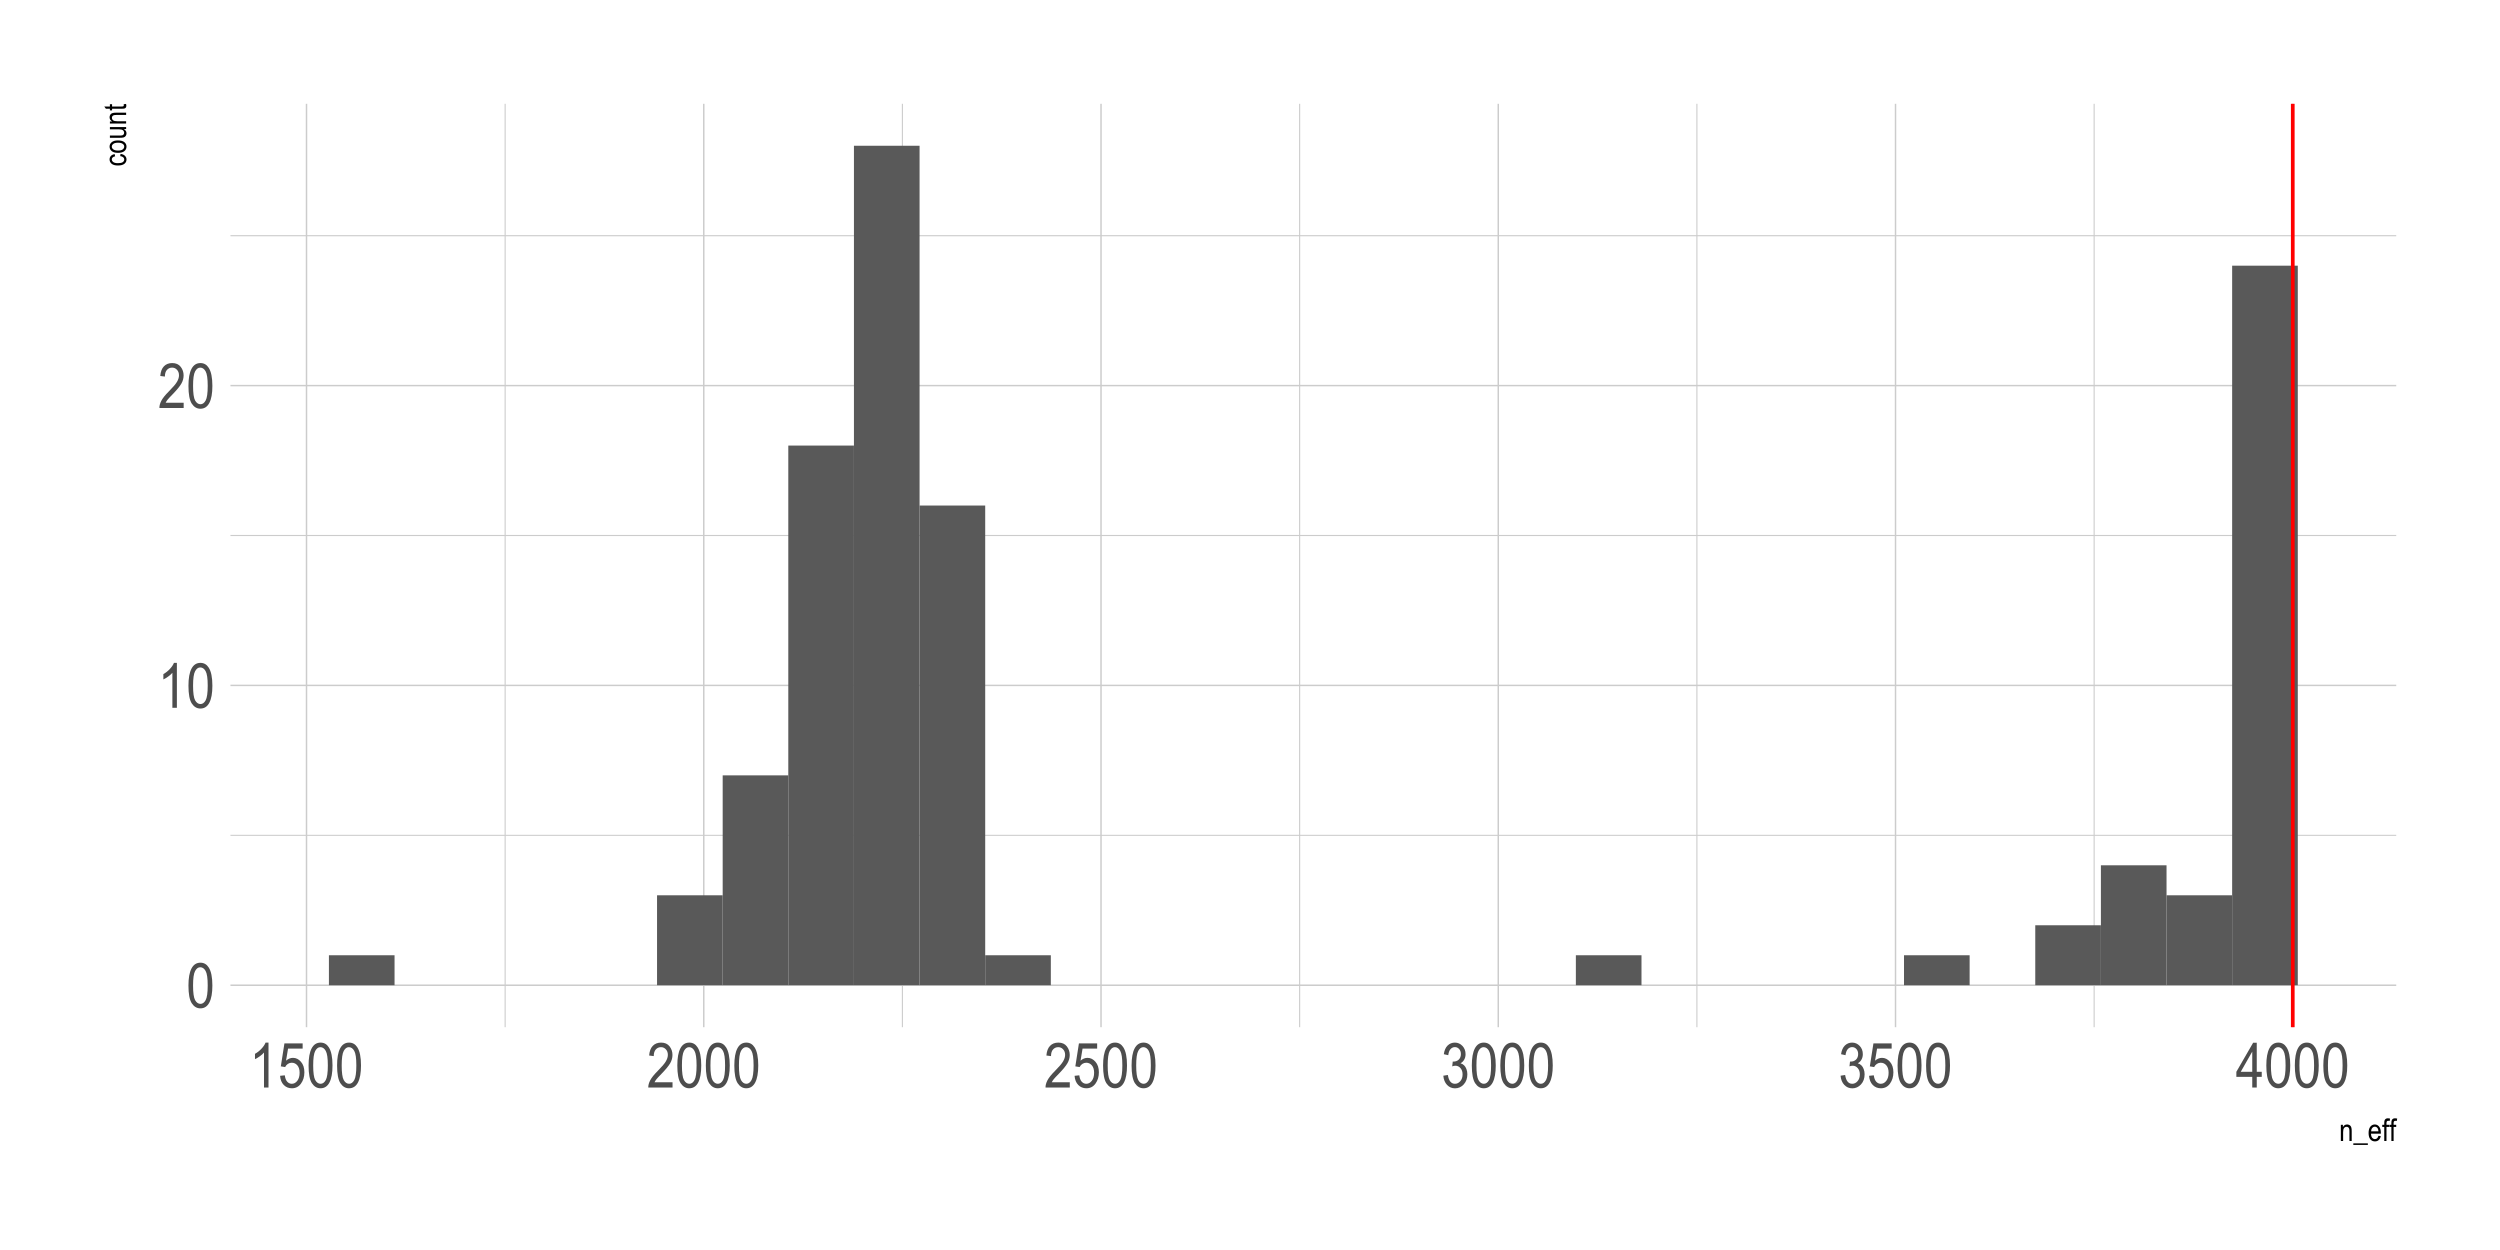
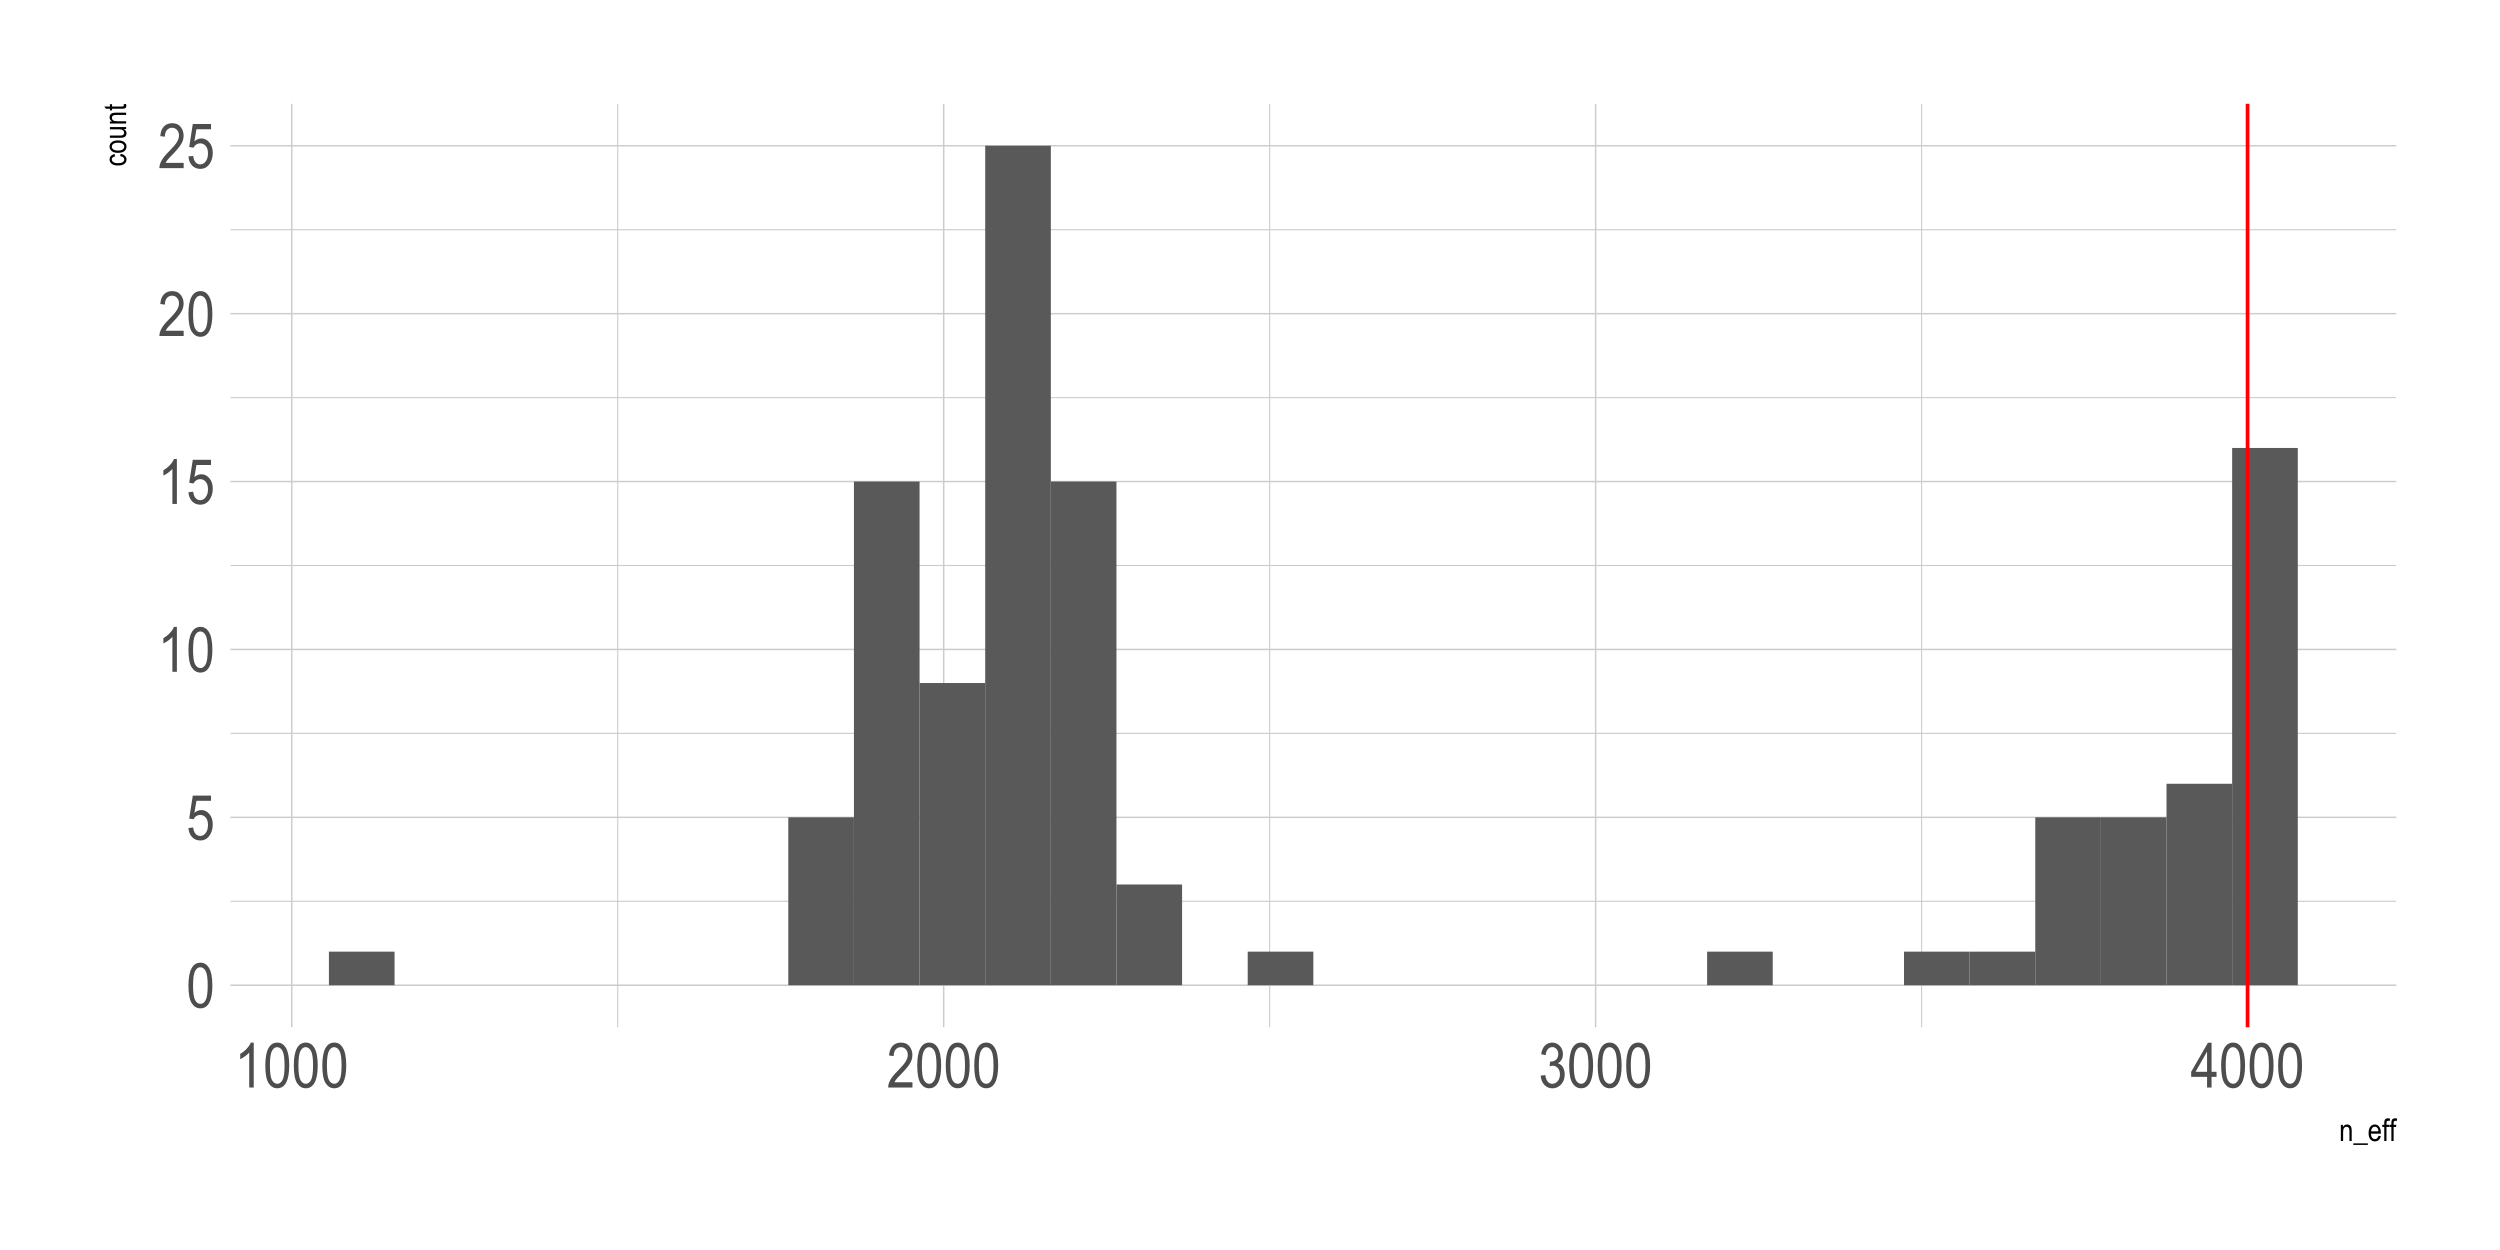
<svg xmlns="http://www.w3.org/2000/svg" xmlns:xlink="http://www.w3.org/1999/xlink" width="720pt" height="360pt" viewBox="0 0 720 360" version="1.1">
  <defs>
    <g>
      <symbol overflow="visible" id="glyph0-0">
        <path style="stroke:none;" d="M 0.391 0 L 0.391 -11.25 L 3.812 -11.25 L 3.812 0 Z M 0.797 -0.469 L 3.406 -0.469 L 3.406 -10.875 L 0.797 -10.875 Z M 0.797 -0.469 " />
      </symbol>
      <symbol overflow="visible" id="glyph0-1">
        <path style="stroke:none;" d="M 0.594 -6.359 C 0.594 -8.516 0.883 -10.148 1.469 -11.266 C 2.051 -12.379 2.91 -12.938 4.047 -12.938 C 5.055 -12.938 5.848 -12.484 6.422 -11.578 C 7.129 -10.492 7.484 -8.754 7.484 -6.359 C 7.484 -4.203 7.191 -2.566 6.609 -1.453 C 6.023 -0.336 5.164 0.219 4.031 0.219 C 3.02 0.219 2.191 -0.27 1.547 -1.25 C 0.91 -2.238 0.594 -3.941 0.594 -6.359 Z M 1.922 -6.359 C 1.922 -4.266 2.117 -2.859 2.516 -2.141 C 2.922 -1.43 3.438 -1.078 4.062 -1.078 C 4.656 -1.078 5.148 -1.438 5.547 -2.156 C 5.941 -2.883 6.141 -4.285 6.141 -6.359 C 6.141 -8.453 5.938 -9.852 5.531 -10.562 C 5.133 -11.27 4.617 -11.625 3.984 -11.625 C 3.398 -11.625 2.91 -11.266 2.516 -10.547 C 2.117 -9.828 1.922 -8.43 1.922 -6.359 Z M 1.922 -6.359 " />
      </symbol>
      <symbol overflow="visible" id="glyph0-2">
+         <path style="stroke:none;" d="M 0.594 -3.375 L 1.953 -3.516 C 2.055 -2.691 2.289 -2.078 2.656 -1.672 C 3.031 -1.273 3.469 -1.078 3.969 -1.078 C 4.582 -1.078 5.109 -1.359 5.547 -1.922 C 5.992 -2.492 6.219 -3.27 6.219 -4.25 C 6.219 -5.164 6.004 -5.875 5.578 -6.375 C 5.148 -6.883 4.609 -7.141 3.953 -7.141 C 3.555 -7.141 3.188 -7.031 2.844 -6.812 C 2.508 -6.594 2.242 -6.285 2.047 -5.891 L 0.812 -6.094 L 1.844 -12.703 L 7.094 -12.703 L 7.094 -11.203 L 2.891 -11.203 L 2.312 -7.734 C 2.938 -8.273 3.602 -8.547 4.312 -8.547 C 5.195 -8.547 5.961 -8.164 6.609 -7.406 C 7.266 -6.656 7.594 -5.645 7.594 -4.375 C 7.594 -3.113 7.266 -2.031 6.609 -1.125 C 5.961 -0.227 5.086 0.219 3.984 0.219 C 3.066 0.219 2.289 -0.098 1.656 -0.734 C 1.031 -1.367 0.676 -2.25 0.594 -3.375 Z M 0.594 -3.375 " />
+       </symbol>
+       <symbol overflow="visible" id="glyph0-3">
        <path style="stroke:none;" d="M 5.469 0 L 4.172 0 L 4.172 -10.078 C 3.879 -9.723 3.477 -9.363 2.969 -9 C 2.469 -8.633 2.004 -8.359 1.578 -8.172 L 1.578 -9.703 C 2.297 -10.109 2.926 -10.609 3.469 -11.203 C 4.02 -11.797 4.406 -12.375 4.625 -12.938 L 5.469 -12.938 Z M 5.469 0 " />
      </symbol>
-       <symbol overflow="visible" id="glyph0-3">
+       <symbol overflow="visible" id="glyph0-4">
        <path style="stroke:none;" d="M 7.422 -1.516 L 7.422 0 L 0.438 0 C 0.414 -0.613 0.598 -1.301 0.984 -2.062 C 1.379 -2.82 2.098 -3.723 3.141 -4.766 C 4.348 -5.973 5.141 -6.906 5.516 -7.562 C 5.891 -8.219 6.078 -8.832 6.078 -9.406 C 6.078 -10.062 5.883 -10.594 5.5 -11 C 5.125 -11.414 4.656 -11.625 4.094 -11.625 C 3.488 -11.625 2.988 -11.398 2.594 -10.953 C 2.207 -10.516 2.016 -9.879 2.016 -9.047 L 0.688 -9.219 C 0.781 -10.445 1.129 -11.375 1.734 -12 C 2.336 -12.625 3.133 -12.938 4.125 -12.938 C 5.207 -12.938 6.023 -12.57 6.578 -11.844 C 7.129 -11.125 7.406 -10.301 7.406 -9.375 C 7.406 -8.551 7.188 -7.758 6.75 -7 C 6.32 -6.25 5.504 -5.25 4.297 -4 C 3.516 -3.207 3.008 -2.664 2.781 -2.375 C 2.562 -2.094 2.379 -1.805 2.234 -1.516 Z M 7.422 -1.516 " />
-       </symbol>
-       <symbol overflow="visible" id="glyph0-4">
-         <path style="stroke:none;" d="M 0.594 -3.375 L 1.953 -3.516 C 2.055 -2.691 2.289 -2.078 2.656 -1.672 C 3.031 -1.273 3.469 -1.078 3.969 -1.078 C 4.582 -1.078 5.109 -1.359 5.547 -1.922 C 5.992 -2.492 6.219 -3.27 6.219 -4.25 C 6.219 -5.164 6.004 -5.875 5.578 -6.375 C 5.148 -6.883 4.609 -7.141 3.953 -7.141 C 3.555 -7.141 3.188 -7.031 2.844 -6.812 C 2.508 -6.594 2.242 -6.285 2.047 -5.891 L 0.812 -6.094 L 1.844 -12.703 L 7.094 -12.703 L 7.094 -11.203 L 2.891 -11.203 L 2.312 -7.734 C 2.938 -8.273 3.602 -8.547 4.312 -8.547 C 5.195 -8.547 5.961 -8.164 6.609 -7.406 C 7.266 -6.656 7.594 -5.645 7.594 -4.375 C 7.594 -3.113 7.266 -2.031 6.609 -1.125 C 5.961 -0.227 5.086 0.219 3.984 0.219 C 3.066 0.219 2.289 -0.098 1.656 -0.734 C 1.031 -1.367 0.676 -2.25 0.594 -3.375 Z M 0.594 -3.375 " />
      </symbol>
      <symbol overflow="visible" id="glyph0-5">
        <path style="stroke:none;" d="M 0.594 -3.406 L 1.906 -3.609 C 2.164 -1.922 2.848 -1.078 3.953 -1.078 C 4.535 -1.078 5.047 -1.328 5.484 -1.828 C 5.922 -2.328 6.141 -2.977 6.141 -3.781 C 6.141 -4.531 5.938 -5.133 5.531 -5.594 C 5.133 -6.051 4.645 -6.281 4.062 -6.281 C 3.82 -6.281 3.52 -6.219 3.156 -6.094 L 3.312 -7.484 L 3.5 -7.469 C 4.145 -7.469 4.664 -7.664 5.062 -8.062 C 5.457 -8.457 5.656 -8.984 5.656 -9.641 C 5.656 -10.234 5.488 -10.711 5.156 -11.078 C 4.82 -11.453 4.414 -11.641 3.938 -11.641 C 3.438 -11.641 3.016 -11.445 2.672 -11.062 C 2.328 -10.676 2.109 -10.094 2.016 -9.312 L 0.734 -9.594 C 0.891 -10.695 1.254 -11.531 1.828 -12.094 C 2.41 -12.656 3.109 -12.938 3.922 -12.938 C 4.773 -12.938 5.5 -12.617 6.094 -11.984 C 6.695 -11.359 7 -10.562 7 -9.594 C 7 -9.008 6.867 -8.488 6.609 -8.031 C 6.359 -7.582 6.004 -7.234 5.547 -6.984 C 5.961 -6.859 6.305 -6.66 6.578 -6.391 C 6.859 -6.129 7.082 -5.77 7.25 -5.312 C 7.426 -4.863 7.516 -4.363 7.516 -3.812 C 7.516 -2.625 7.164 -1.648 6.469 -0.891 C 5.77 -0.141 4.938 0.234 3.969 0.234 C 3.062 0.234 2.297 -0.094 1.672 -0.75 C 1.047 -1.406 0.688 -2.289 0.594 -3.406 Z M 0.594 -3.406 " />
      </symbol>
      <symbol overflow="visible" id="glyph0-6">
        <path style="stroke:none;" d="M 4.75 0 L 4.75 -3.078 L 0.172 -3.078 L 0.172 -4.531 L 5 -12.891 L 6.047 -12.891 L 6.047 -4.531 L 7.484 -4.531 L 7.484 -3.078 L 6.047 -3.078 L 6.047 0 Z M 4.75 -4.531 L 4.75 -10.344 L 1.438 -4.531 Z M 4.75 -4.531 " />
      </symbol>
      <symbol overflow="visible" id="glyph1-0">
        <path style="stroke:none;" d="M 0.188 0 L 0.188 -5.625 L 1.906 -5.625 L 1.906 0 Z M 0.406 -0.234 L 1.703 -0.234 L 1.703 -5.438 L 0.406 -5.438 Z M 0.406 -0.234 " />
      </symbol>
      <symbol overflow="visible" id="glyph1-1">
        <path style="stroke:none;" d="M 0.469 0 L 0.469 -4.672 L 1.062 -4.672 L 1.062 -4 C 1.195 -4.258 1.363 -4.453 1.562 -4.578 C 1.77 -4.703 2.008 -4.766 2.281 -4.766 C 2.477 -4.766 2.664 -4.723 2.844 -4.641 C 3.02 -4.566 3.16 -4.461 3.266 -4.328 C 3.367 -4.203 3.445 -4.035 3.5 -3.828 C 3.562 -3.617 3.594 -3.301 3.594 -2.875 L 3.594 0 L 2.938 0 L 2.938 -2.844 C 2.938 -3.188 2.906 -3.438 2.844 -3.594 C 2.789 -3.75 2.703 -3.867 2.578 -3.953 C 2.453 -4.047 2.305 -4.094 2.141 -4.094 C 1.828 -4.094 1.578 -3.973 1.391 -3.734 C 1.211 -3.504 1.125 -3.109 1.125 -2.547 L 1.125 0 Z M 0.469 0 " />
      </symbol>
      <symbol overflow="visible" id="glyph1-2">
        <path style="stroke:none;" d="M -0.047 0.672 L 4.141 0.672 L 4.141 1.125 L -0.047 1.125 Z M -0.047 0.672 " />
      </symbol>
      <symbol overflow="visible" id="glyph1-3">
        <path style="stroke:none;" d="M 3.094 -1.5 L 3.766 -1.406 C 3.648 -0.906 3.445 -0.523 3.156 -0.266 C 2.863 -0.016 2.504 0.109 2.078 0.109 C 1.535 0.109 1.094 -0.094 0.75 -0.5 C 0.414 -0.914 0.25 -1.516 0.25 -2.297 C 0.25 -3.098 0.414 -3.707 0.75 -4.125 C 1.094 -4.551 1.523 -4.766 2.047 -4.766 C 2.547 -4.766 2.957 -4.555 3.281 -4.141 C 3.613 -3.734 3.781 -3.133 3.781 -2.344 L 3.781 -2.125 L 0.922 -2.125 C 0.953 -1.602 1.07 -1.207 1.281 -0.938 C 1.5 -0.676 1.766 -0.547 2.078 -0.547 C 2.566 -0.547 2.906 -0.863 3.094 -1.5 Z M 0.969 -2.781 L 3.094 -2.781 C 3.062 -3.188 2.977 -3.488 2.844 -3.688 C 2.633 -3.977 2.367 -4.125 2.047 -4.125 C 1.754 -4.125 1.504 -4 1.297 -3.75 C 1.098 -3.508 0.988 -3.188 0.969 -2.781 Z M 0.969 -2.781 " />
      </symbol>
      <symbol overflow="visible" id="glyph1-4">
        <path style="stroke:none;" d="M 0.656 0 L 0.656 -4.047 L 0.078 -4.047 L 0.078 -4.672 L 0.656 -4.672 L 0.656 -5.156 C 0.656 -5.531 0.691 -5.805 0.766 -5.984 C 0.848 -6.172 0.969 -6.312 1.125 -6.406 C 1.281 -6.5 1.477 -6.547 1.719 -6.547 C 1.895 -6.547 2.098 -6.52 2.328 -6.469 L 2.219 -5.781 C 2.082 -5.812 1.957 -5.828 1.844 -5.828 C 1.645 -5.828 1.504 -5.773 1.422 -5.672 C 1.336 -5.578 1.297 -5.383 1.297 -5.094 L 1.297 -4.672 L 2.047 -4.672 L 2.047 -4.047 L 1.297 -4.047 L 1.297 0 Z M 0.656 0 " />
      </symbol>
      <symbol overflow="visible" id="glyph2-0">
        <path style="stroke:none;" d="M 0 -0.188 L -5.625 -0.188 L -5.625 -1.906 L 0 -1.906 Z M -0.234 -0.406 L -0.234 -1.703 L -5.438 -1.703 L -5.438 -0.406 Z M -0.234 -0.406 " />
      </symbol>
      <symbol overflow="visible" id="glyph2-1">
        <path style="stroke:none;" d="M -1.703 -2.984 L -1.609 -3.625 C -1.055 -3.551 -0.629 -3.363 -0.328 -3.062 C -0.035 -2.77 0.109 -2.422 0.109 -2.016 C 0.109 -1.504 -0.094 -1.086 -0.5 -0.766 C -0.914 -0.441 -1.531 -0.281 -2.344 -0.281 C -3.156 -0.281 -3.758 -0.441 -4.156 -0.766 C -4.562 -1.098 -4.766 -1.52 -4.766 -2.031 C -4.766 -2.426 -4.641 -2.758 -4.391 -3.031 C -4.148 -3.301 -3.785 -3.477 -3.297 -3.562 L -3.172 -2.922 C -3.492 -2.859 -3.734 -2.75 -3.891 -2.594 C -4.047 -2.445 -4.125 -2.27 -4.125 -2.062 C -4.125 -1.738 -3.984 -1.473 -3.703 -1.266 C -3.422 -1.055 -2.969 -0.953 -2.344 -0.953 C -1.707 -0.953 -1.25 -1.051 -0.969 -1.25 C -0.688 -1.445 -0.547 -1.703 -0.547 -2.016 C -0.547 -2.266 -0.641 -2.473 -0.828 -2.641 C -1.016 -2.816 -1.305 -2.93 -1.703 -2.984 Z M -1.703 -2.984 " />
      </symbol>
      <symbol overflow="visible" id="glyph2-2">
        <path style="stroke:none;" d="M -2.328 -0.234 C -3.141 -0.234 -3.75 -0.398 -4.156 -0.734 C -4.562 -1.078 -4.766 -1.508 -4.766 -2.031 C -4.766 -2.539 -4.562 -2.961 -4.156 -3.297 C -3.75 -3.641 -3.156 -3.812 -2.375 -3.812 C -1.539 -3.812 -0.914 -3.645 -0.5 -3.312 C -0.094 -2.977 0.109 -2.551 0.109 -2.031 C 0.109 -1.508 -0.094 -1.078 -0.5 -0.734 C -0.914 -0.398 -1.523 -0.234 -2.328 -0.234 Z M -2.328 -0.891 C -1.723 -0.891 -1.273 -1 -0.984 -1.219 C -0.691 -1.445 -0.547 -1.723 -0.547 -2.047 C -0.547 -2.348 -0.691 -2.609 -0.984 -2.828 C -1.285 -3.047 -1.734 -3.156 -2.328 -3.156 C -2.93 -3.156 -3.379 -3.047 -3.672 -2.828 C -3.973 -2.609 -4.125 -2.336 -4.125 -2.016 C -4.125 -1.703 -3.973 -1.438 -3.672 -1.219 C -3.379 -1 -2.93 -0.891 -2.328 -0.891 Z M -2.328 -0.891 " />
      </symbol>
      <symbol overflow="visible" id="glyph2-3">
        <path style="stroke:none;" d="M 0 -2.984 L -0.688 -2.984 C -0.426 -2.836 -0.227 -2.66 -0.094 -2.453 C 0.039 -2.254 0.109 -2.023 0.109 -1.766 C 0.109 -1.461 0.031 -1.203 -0.125 -0.984 C -0.289 -0.773 -0.5 -0.633 -0.75 -0.562 C -1 -0.5 -1.344 -0.469 -1.781 -0.469 L -4.672 -0.469 L -4.672 -1.109 L -2.078 -1.109 C -1.598 -1.109 -1.273 -1.129 -1.109 -1.172 C -0.953 -1.223 -0.82 -1.312 -0.719 -1.438 C -0.625 -1.57 -0.578 -1.723 -0.578 -1.891 C -0.578 -2.203 -0.703 -2.457 -0.953 -2.656 C -1.172 -2.82 -1.578 -2.906 -2.172 -2.906 L -4.672 -2.906 L -4.672 -3.562 L 0 -3.562 Z M 0 -2.984 " />
      </symbol>
      <symbol overflow="visible" id="glyph2-4">
        <path style="stroke:none;" d="M 0 -0.469 L -4.672 -0.469 L -4.672 -1.062 L -4 -1.062 C -4.258 -1.195 -4.453 -1.363 -4.578 -1.562 C -4.703 -1.77 -4.766 -2.008 -4.766 -2.281 C -4.766 -2.477 -4.723 -2.664 -4.641 -2.844 C -4.566 -3.02 -4.461 -3.16 -4.328 -3.266 C -4.203 -3.367 -4.035 -3.445 -3.828 -3.5 C -3.617 -3.562 -3.301 -3.594 -2.875 -3.594 L 0 -3.594 L 0 -2.938 L -2.844 -2.938 C -3.188 -2.938 -3.438 -2.906 -3.594 -2.844 C -3.75 -2.789 -3.867 -2.703 -3.953 -2.578 C -4.047 -2.453 -4.094 -2.305 -4.094 -2.141 C -4.094 -1.828 -3.973 -1.578 -3.734 -1.391 C -3.504 -1.211 -3.109 -1.125 -2.547 -1.125 L 0 -1.125 Z M 0 -0.469 " />
      </symbol>
      <symbol overflow="visible" id="glyph2-5">
        <path style="stroke:none;" d="M -0.703 -1.922 L -0.016 -2.016 C 0.035 -1.828 0.062 -1.664 0.062 -1.531 C 0.062 -1.301 0.02 -1.117 -0.062 -0.984 C -0.156 -0.848 -0.281 -0.754 -0.438 -0.703 C -0.594 -0.648 -0.898 -0.625 -1.359 -0.625 L -4.047 -0.625 L -4.047 -0.141 L -4.672 -0.141 L -4.672 -0.625 L -5.828 -0.625 L -6.297 -1.266 L -4.672 -1.266 L -4.672 -1.922 L -4.047 -1.922 L -4.047 -1.266 L -1.328 -1.266 C -1.066 -1.266 -0.898 -1.285 -0.828 -1.328 C -0.723 -1.379 -0.672 -1.484 -0.672 -1.641 C -0.672 -1.711 -0.68 -1.805 -0.703 -1.922 Z M -0.703 -1.922 " />
      </symbol>
    </g>
    <clipPath id="clip1">
-       <path d="M 66.371 240 L 691 240 L 691 241 L 66.371 241 Z M 66.371 240 " />
+       <path d="M 66.371 259 L 691 259 L 691 260 L 66.371 260 Z M 66.371 259 " />
    </clipPath>
    <clipPath id="clip2">
-       <path d="M 66.371 154 L 691 154 L 691 155 L 66.371 155 Z M 66.371 154 " />
+       <path d="M 66.371 211 L 691 211 L 691 212 L 66.371 212 Z M 66.371 211 " />
    </clipPath>
    <clipPath id="clip3">
-       <path d="M 66.371 67 L 691 67 L 691 69 L 66.371 69 Z M 66.371 67 " />
+       <path d="M 66.371 162 L 691 162 L 691 164 L 66.371 164 Z M 66.371 162 " />
    </clipPath>
    <clipPath id="clip4">
-       <path d="M 145 29.887 L 146 29.887 L 146 296 L 145 296 Z M 145 29.887 " />
+       <path d="M 66.371 114 L 691 114 L 691 115 L 66.371 115 Z M 66.371 114 " />
    </clipPath>
    <clipPath id="clip5">
-       <path d="M 259 29.887 L 261 29.887 L 261 296 L 259 296 Z M 259 29.887 " />
+       <path d="M 66.371 65 L 691 65 L 691 67 L 66.371 67 Z M 66.371 65 " />
    </clipPath>
    <clipPath id="clip6">
-       <path d="M 374 29.887 L 375 29.887 L 375 296 L 374 296 Z M 374 29.887 " />
+       <path d="M 177 29.887 L 179 29.887 L 179 296 L 177 296 Z M 177 29.887 " />
    </clipPath>
    <clipPath id="clip7">
-       <path d="M 488 29.887 L 489 29.887 L 489 296 L 488 296 Z M 488 29.887 " />
+       <path d="M 365 29.887 L 366 29.887 L 366 296 L 365 296 Z M 365 29.887 " />
    </clipPath>
    <clipPath id="clip8">
-       <path d="M 602 29.887 L 604 29.887 L 604 296 L 602 296 Z M 602 29.887 " />
+       <path d="M 553 29.887 L 554 29.887 L 554 296 L 553 296 Z M 553 29.887 " />
    </clipPath>
    <clipPath id="clip9">
      <path d="M 66.371 283 L 691 283 L 691 284 L 66.371 284 Z M 66.371 283 " />
    </clipPath>
    <clipPath id="clip10">
-       <path d="M 66.371 197 L 691 197 L 691 198 L 66.371 198 Z M 66.371 197 " />
+       <path d="M 66.371 235 L 691 235 L 691 236 L 66.371 236 Z M 66.371 235 " />
    </clipPath>
    <clipPath id="clip11">
-       <path d="M 66.371 110 L 691 110 L 691 112 L 66.371 112 Z M 66.371 110 " />
+       <path d="M 66.371 186 L 691 186 L 691 188 L 66.371 188 Z M 66.371 186 " />
    </clipPath>
    <clipPath id="clip12">
-       <path d="M 88 29.887 L 89 29.887 L 89 296.832 L 88 296.832 Z M 88 29.887 " />
+       <path d="M 66.371 138 L 691 138 L 691 139 L 66.371 139 Z M 66.371 138 " />
    </clipPath>
    <clipPath id="clip13">
-       <path d="M 202 29.887 L 203 29.887 L 203 296.832 L 202 296.832 Z M 202 29.887 " />
+       <path d="M 66.371 90 L 691 90 L 691 91 L 66.371 91 Z M 66.371 90 " />
    </clipPath>
    <clipPath id="clip14">
-       <path d="M 316 29.887 L 318 29.887 L 318 296.832 L 316 296.832 Z M 316 29.887 " />
+       <path d="M 66.371 41 L 691 41 L 691 43 L 66.371 43 Z M 66.371 41 " />
    </clipPath>
    <clipPath id="clip15">
-       <path d="M 431 29.887 L 432 29.887 L 432 296.832 L 431 296.832 Z M 431 29.887 " />
+       <path d="M 83 29.887 L 85 29.887 L 85 296.832 L 83 296.832 Z M 83 29.887 " />
    </clipPath>
    <clipPath id="clip16">
-       <path d="M 545 29.887 L 547 29.887 L 547 296.832 L 545 296.832 Z M 545 29.887 " />
+       <path d="M 271 29.887 L 272 29.887 L 272 296.832 L 271 296.832 Z M 271 29.887 " />
    </clipPath>
    <clipPath id="clip17">
-       <path d="M 660 29.887 L 661 29.887 L 661 296.832 L 660 296.832 Z M 660 29.887 " />
+       <path d="M 459 29.887 L 460 29.887 L 460 296.832 L 459 296.832 Z M 459 29.887 " />
    </clipPath>
    <clipPath id="clip18">
-       <path d="M 659 29.887 L 661 29.887 L 661 296.832 L 659 296.832 Z M 659 29.887 " />
+       <path d="M 647 29.887 L 648 29.887 L 648 296.832 L 647 296.832 Z M 647 29.887 " />
+     </clipPath>
+     <clipPath id="clip19">
+       <path d="M 646 29.887 L 648 29.887 L 648 296.832 L 646 296.832 Z M 646 29.887 " />
    </clipPath>
  </defs>
  <g id="surface41">
    <rect x="0" y="0" width="720" height="360" style="fill:rgb(100%,100%,100%);fill-opacity:1;stroke:none;" />
    <g clip-path="url(#clip1)" clip-rule="nonzero">
-       <path style="fill:none;stroke-width:0.32;stroke-linecap:butt;stroke-linejoin:round;stroke:rgb(80%,80%,80%);stroke-opacity:1;stroke-miterlimit:10;" d="M 66.371 240.574 L 690.113 240.574 " />
+       <path style="fill:none;stroke-width:0.32;stroke-linecap:butt;stroke-linejoin:round;stroke:rgb(80%,80%,80%);stroke-opacity:1;stroke-miterlimit:10;" d="M 66.371 259.57 L 690.113 259.57 " />
    </g>
    <g clip-path="url(#clip2)" clip-rule="nonzero">
-       <path style="fill:none;stroke-width:0.32;stroke-linecap:butt;stroke-linejoin:round;stroke:rgb(80%,80%,80%);stroke-opacity:1;stroke-miterlimit:10;" d="M 66.371 154.227 L 690.113 154.227 " />
+       <path style="fill:none;stroke-width:0.32;stroke-linecap:butt;stroke-linejoin:round;stroke:rgb(80%,80%,80%);stroke-opacity:1;stroke-miterlimit:10;" d="M 66.371 211.215 L 690.113 211.215 " />
    </g>
    <g clip-path="url(#clip3)" clip-rule="nonzero">
-       <path style="fill:none;stroke-width:0.32;stroke-linecap:butt;stroke-linejoin:round;stroke:rgb(80%,80%,80%);stroke-opacity:1;stroke-miterlimit:10;" d="M 66.371 67.879 L 690.113 67.879 " />
+       <path style="fill:none;stroke-width:0.32;stroke-linecap:butt;stroke-linejoin:round;stroke:rgb(80%,80%,80%);stroke-opacity:1;stroke-miterlimit:10;" d="M 66.371 162.859 L 690.113 162.859 " />
    </g>
    <g clip-path="url(#clip4)" clip-rule="nonzero">
-       <path style="fill:none;stroke-width:0.32;stroke-linecap:butt;stroke-linejoin:round;stroke:rgb(80%,80%,80%);stroke-opacity:1;stroke-miterlimit:10;" d="M 145.48 295.836 L 145.48 29.887 " />
+       <path style="fill:none;stroke-width:0.32;stroke-linecap:butt;stroke-linejoin:round;stroke:rgb(80%,80%,80%);stroke-opacity:1;stroke-miterlimit:10;" d="M 66.371 114.508 L 690.113 114.508 " />
    </g>
    <g clip-path="url(#clip5)" clip-rule="nonzero">
-       <path style="fill:none;stroke-width:0.32;stroke-linecap:butt;stroke-linejoin:round;stroke:rgb(80%,80%,80%);stroke-opacity:1;stroke-miterlimit:10;" d="M 259.891 295.836 L 259.891 29.887 " />
+       <path style="fill:none;stroke-width:0.32;stroke-linecap:butt;stroke-linejoin:round;stroke:rgb(80%,80%,80%);stroke-opacity:1;stroke-miterlimit:10;" d="M 66.371 66.152 L 690.113 66.152 " />
    </g>
    <g clip-path="url(#clip6)" clip-rule="nonzero">
-       <path style="fill:none;stroke-width:0.32;stroke-linecap:butt;stroke-linejoin:round;stroke:rgb(80%,80%,80%);stroke-opacity:1;stroke-miterlimit:10;" d="M 374.297 295.836 L 374.297 29.887 " />
+       <path style="fill:none;stroke-width:0.32;stroke-linecap:butt;stroke-linejoin:round;stroke:rgb(80%,80%,80%);stroke-opacity:1;stroke-miterlimit:10;" d="M 177.902 295.836 L 177.902 29.887 " />
    </g>
    <g clip-path="url(#clip7)" clip-rule="nonzero">
-       <path style="fill:none;stroke-width:0.32;stroke-linecap:butt;stroke-linejoin:round;stroke:rgb(80%,80%,80%);stroke-opacity:1;stroke-miterlimit:10;" d="M 488.707 295.836 L 488.707 29.887 " />
+       <path style="fill:none;stroke-width:0.32;stroke-linecap:butt;stroke-linejoin:round;stroke:rgb(80%,80%,80%);stroke-opacity:1;stroke-miterlimit:10;" d="M 365.66 295.836 L 365.66 29.887 " />
    </g>
    <g clip-path="url(#clip8)" clip-rule="nonzero">
-       <path style="fill:none;stroke-width:0.32;stroke-linecap:butt;stroke-linejoin:round;stroke:rgb(80%,80%,80%);stroke-opacity:1;stroke-miterlimit:10;" d="M 603.113 295.836 L 603.113 29.887 " />
+       <path style="fill:none;stroke-width:0.32;stroke-linecap:butt;stroke-linejoin:round;stroke:rgb(80%,80%,80%);stroke-opacity:1;stroke-miterlimit:10;" d="M 553.422 295.836 L 553.422 29.887 " />
    </g>
    <g clip-path="url(#clip9)" clip-rule="nonzero">
      <path style="fill:none;stroke-width:0.427;stroke-linecap:butt;stroke-linejoin:round;stroke:rgb(80%,80%,80%);stroke-opacity:1;stroke-miterlimit:10;" d="M 66.371 283.746 L 690.113 283.746 " />
    </g>
    <g clip-path="url(#clip10)" clip-rule="nonzero">
-       <path style="fill:none;stroke-width:0.427;stroke-linecap:butt;stroke-linejoin:round;stroke:rgb(80%,80%,80%);stroke-opacity:1;stroke-miterlimit:10;" d="M 66.371 197.398 L 690.113 197.398 " />
+       <path style="fill:none;stroke-width:0.427;stroke-linecap:butt;stroke-linejoin:round;stroke:rgb(80%,80%,80%);stroke-opacity:1;stroke-miterlimit:10;" d="M 66.371 235.391 L 690.113 235.391 " />
    </g>
    <g clip-path="url(#clip11)" clip-rule="nonzero">
-       <path style="fill:none;stroke-width:0.427;stroke-linecap:butt;stroke-linejoin:round;stroke:rgb(80%,80%,80%);stroke-opacity:1;stroke-miterlimit:10;" d="M 66.371 111.055 L 690.113 111.055 " />
+       <path style="fill:none;stroke-width:0.427;stroke-linecap:butt;stroke-linejoin:round;stroke:rgb(80%,80%,80%);stroke-opacity:1;stroke-miterlimit:10;" d="M 66.371 187.039 L 690.113 187.039 " />
    </g>
    <g clip-path="url(#clip12)" clip-rule="nonzero">
-       <path style="fill:none;stroke-width:0.427;stroke-linecap:butt;stroke-linejoin:round;stroke:rgb(80%,80%,80%);stroke-opacity:1;stroke-miterlimit:10;" d="M 88.277 295.836 L 88.277 29.887 " />
+       <path style="fill:none;stroke-width:0.427;stroke-linecap:butt;stroke-linejoin:round;stroke:rgb(80%,80%,80%);stroke-opacity:1;stroke-miterlimit:10;" d="M 66.371 138.684 L 690.113 138.684 " />
    </g>
    <g clip-path="url(#clip13)" clip-rule="nonzero">
-       <path style="fill:none;stroke-width:0.427;stroke-linecap:butt;stroke-linejoin:round;stroke:rgb(80%,80%,80%);stroke-opacity:1;stroke-miterlimit:10;" d="M 202.684 295.836 L 202.684 29.887 " />
+       <path style="fill:none;stroke-width:0.427;stroke-linecap:butt;stroke-linejoin:round;stroke:rgb(80%,80%,80%);stroke-opacity:1;stroke-miterlimit:10;" d="M 66.371 90.332 L 690.113 90.332 " />
    </g>
    <g clip-path="url(#clip14)" clip-rule="nonzero">
-       <path style="fill:none;stroke-width:0.427;stroke-linecap:butt;stroke-linejoin:round;stroke:rgb(80%,80%,80%);stroke-opacity:1;stroke-miterlimit:10;" d="M 317.094 295.836 L 317.094 29.887 " />
+       <path style="fill:none;stroke-width:0.427;stroke-linecap:butt;stroke-linejoin:round;stroke:rgb(80%,80%,80%);stroke-opacity:1;stroke-miterlimit:10;" d="M 66.371 41.977 L 690.113 41.977 " />
    </g>
    <g clip-path="url(#clip15)" clip-rule="nonzero">
-       <path style="fill:none;stroke-width:0.427;stroke-linecap:butt;stroke-linejoin:round;stroke:rgb(80%,80%,80%);stroke-opacity:1;stroke-miterlimit:10;" d="M 431.5 295.836 L 431.5 29.887 " />
+       <path style="fill:none;stroke-width:0.427;stroke-linecap:butt;stroke-linejoin:round;stroke:rgb(80%,80%,80%);stroke-opacity:1;stroke-miterlimit:10;" d="M 84.023 295.836 L 84.023 29.887 " />
    </g>
    <g clip-path="url(#clip16)" clip-rule="nonzero">
-       <path style="fill:none;stroke-width:0.427;stroke-linecap:butt;stroke-linejoin:round;stroke:rgb(80%,80%,80%);stroke-opacity:1;stroke-miterlimit:10;" d="M 545.91 295.836 L 545.91 29.887 " />
+       <path style="fill:none;stroke-width:0.427;stroke-linecap:butt;stroke-linejoin:round;stroke:rgb(80%,80%,80%);stroke-opacity:1;stroke-miterlimit:10;" d="M 271.781 295.836 L 271.781 29.887 " />
    </g>
    <g clip-path="url(#clip17)" clip-rule="nonzero">
-       <path style="fill:none;stroke-width:0.427;stroke-linecap:butt;stroke-linejoin:round;stroke:rgb(80%,80%,80%);stroke-opacity:1;stroke-miterlimit:10;" d="M 660.316 295.836 L 660.316 29.887 " />
-     </g>
-     <path style=" stroke:none;fill-rule:nonzero;fill:rgb(34.902%,34.902%,34.902%);fill-opacity:1;" d="M 94.727 283.746 L 113.629 283.746 L 113.629 275.113 L 94.727 275.113 Z M 94.727 283.746 " />
-     <path style=" stroke:none;fill-rule:nonzero;fill:rgb(34.902%,34.902%,34.902%);fill-opacity:1;" d="M 189.23 283.746 L 208.133 283.746 L 208.133 257.844 L 189.23 257.844 Z M 189.23 283.746 " />
-     <path style=" stroke:none;fill-rule:nonzero;fill:rgb(34.902%,34.902%,34.902%);fill-opacity:1;" d="M 208.133 283.746 L 227.035 283.746 L 227.035 223.305 L 208.133 223.305 Z M 208.133 283.746 " />
-     <path style=" stroke:none;fill-rule:nonzero;fill:rgb(34.902%,34.902%,34.902%);fill-opacity:1;" d="M 227.031 283.746 L 245.934 283.746 L 245.934 128.324 L 227.031 128.324 Z M 227.031 283.746 " />
-     <path style=" stroke:none;fill-rule:nonzero;fill:rgb(34.902%,34.902%,34.902%);fill-opacity:1;" d="M 245.934 283.746 L 264.836 283.746 L 264.836 41.977 L 245.934 41.977 Z M 245.934 283.746 " />
-     <path style=" stroke:none;fill-rule:nonzero;fill:rgb(34.902%,34.902%,34.902%);fill-opacity:1;" d="M 264.836 283.746 L 283.738 283.746 L 283.738 145.594 L 264.836 145.594 Z M 264.836 283.746 " />
-     <path style=" stroke:none;fill-rule:nonzero;fill:rgb(34.902%,34.902%,34.902%);fill-opacity:1;" d="M 283.738 283.746 L 302.641 283.746 L 302.641 275.113 L 283.738 275.113 Z M 283.738 283.746 " />
-     <path style=" stroke:none;fill-rule:nonzero;fill:rgb(34.902%,34.902%,34.902%);fill-opacity:1;" d="M 453.848 283.746 L 472.75 283.746 L 472.75 275.113 L 453.848 275.113 Z M 453.848 283.746 " />
-     <path style=" stroke:none;fill-rule:nonzero;fill:rgb(34.902%,34.902%,34.902%);fill-opacity:1;" d="M 548.352 283.746 L 567.254 283.746 L 567.254 275.113 L 548.352 275.113 Z M 548.352 283.746 " />
-     <path style=" stroke:none;fill-rule:nonzero;fill:rgb(34.902%,34.902%,34.902%);fill-opacity:1;" d="M 586.156 283.746 L 605.059 283.746 L 605.059 266.477 L 586.156 266.477 Z M 586.156 283.746 " />
-     <path style=" stroke:none;fill-rule:nonzero;fill:rgb(34.902%,34.902%,34.902%);fill-opacity:1;" d="M 605.059 283.746 L 623.961 283.746 L 623.961 249.207 L 605.059 249.207 Z M 605.059 283.746 " />
-     <path style=" stroke:none;fill-rule:nonzero;fill:rgb(34.902%,34.902%,34.902%);fill-opacity:1;" d="M 623.957 283.746 L 642.859 283.746 L 642.859 257.844 L 623.957 257.844 Z M 623.957 283.746 " />
-     <path style=" stroke:none;fill-rule:nonzero;fill:rgb(34.902%,34.902%,34.902%);fill-opacity:1;" d="M 642.859 283.746 L 661.762 283.746 L 661.762 76.516 L 642.859 76.516 Z M 642.859 283.746 " />
+       <path style="fill:none;stroke-width:0.427;stroke-linecap:butt;stroke-linejoin:round;stroke:rgb(80%,80%,80%);stroke-opacity:1;stroke-miterlimit:10;" d="M 459.543 295.836 L 459.543 29.887 " />
+     </g>
    <g clip-path="url(#clip18)" clip-rule="nonzero">
-       <path style="fill:none;stroke-width:1.067;stroke-linecap:butt;stroke-linejoin:round;stroke:rgb(100%,0%,0%);stroke-opacity:1;stroke-miterlimit:10;" d="M 660.316 295.836 L 660.316 29.887 " />
+       <path style="fill:none;stroke-width:0.427;stroke-linecap:butt;stroke-linejoin:round;stroke:rgb(80%,80%,80%);stroke-opacity:1;stroke-miterlimit:10;" d="M 647.301 295.836 L 647.301 29.887 " />
+     </g>
+     <path style=" stroke:none;fill-rule:nonzero;fill:rgb(34.902%,34.902%,34.902%);fill-opacity:1;" d="M 94.727 283.746 L 113.629 283.746 L 113.629 274.074 L 94.727 274.074 Z M 94.727 283.746 " />
+     <path style=" stroke:none;fill-rule:nonzero;fill:rgb(34.902%,34.902%,34.902%);fill-opacity:1;" d="M 227.031 283.746 L 245.934 283.746 L 245.934 235.391 L 227.031 235.391 Z M 227.031 283.746 " />
+     <path style=" stroke:none;fill-rule:nonzero;fill:rgb(34.902%,34.902%,34.902%);fill-opacity:1;" d="M 245.934 283.746 L 264.836 283.746 L 264.836 138.684 L 245.934 138.684 Z M 245.934 283.746 " />
+     <path style=" stroke:none;fill-rule:nonzero;fill:rgb(34.902%,34.902%,34.902%);fill-opacity:1;" d="M 264.836 283.746 L 283.738 283.746 L 283.738 196.711 L 264.836 196.711 Z M 264.836 283.746 " />
+     <path style=" stroke:none;fill-rule:nonzero;fill:rgb(34.902%,34.902%,34.902%);fill-opacity:1;" d="M 283.738 283.746 L 302.641 283.746 L 302.641 41.977 L 283.738 41.977 Z M 283.738 283.746 " />
+     <path style=" stroke:none;fill-rule:nonzero;fill:rgb(34.902%,34.902%,34.902%);fill-opacity:1;" d="M 302.637 283.746 L 321.539 283.746 L 321.539 138.684 L 302.637 138.684 Z M 302.637 283.746 " />
+     <path style=" stroke:none;fill-rule:nonzero;fill:rgb(34.902%,34.902%,34.902%);fill-opacity:1;" d="M 321.539 283.746 L 340.441 283.746 L 340.441 254.734 L 321.539 254.734 Z M 321.539 283.746 " />
+     <path style=" stroke:none;fill-rule:nonzero;fill:rgb(34.902%,34.902%,34.902%);fill-opacity:1;" d="M 359.34 283.746 L 378.242 283.746 L 378.242 274.074 L 359.34 274.074 Z M 359.34 283.746 " />
+     <path style=" stroke:none;fill-rule:nonzero;fill:rgb(34.902%,34.902%,34.902%);fill-opacity:1;" d="M 491.648 283.746 L 510.551 283.746 L 510.551 274.074 L 491.648 274.074 Z M 491.648 283.746 " />
+     <path style=" stroke:none;fill-rule:nonzero;fill:rgb(34.902%,34.902%,34.902%);fill-opacity:1;" d="M 548.352 283.746 L 567.254 283.746 L 567.254 274.074 L 548.352 274.074 Z M 548.352 283.746 " />
+     <path style=" stroke:none;fill-rule:nonzero;fill:rgb(34.902%,34.902%,34.902%);fill-opacity:1;" d="M 567.254 283.746 L 586.156 283.746 L 586.156 274.074 L 567.254 274.074 Z M 567.254 283.746 " />
+     <path style=" stroke:none;fill-rule:nonzero;fill:rgb(34.902%,34.902%,34.902%);fill-opacity:1;" d="M 586.156 283.746 L 605.059 283.746 L 605.059 235.391 L 586.156 235.391 Z M 586.156 283.746 " />
+     <path style=" stroke:none;fill-rule:nonzero;fill:rgb(34.902%,34.902%,34.902%);fill-opacity:1;" d="M 605.059 283.746 L 623.961 283.746 L 623.961 235.391 L 605.059 235.391 Z M 605.059 283.746 " />
+     <path style=" stroke:none;fill-rule:nonzero;fill:rgb(34.902%,34.902%,34.902%);fill-opacity:1;" d="M 623.957 283.746 L 642.859 283.746 L 642.859 225.723 L 623.957 225.723 Z M 623.957 283.746 " />
+     <path style=" stroke:none;fill-rule:nonzero;fill:rgb(34.902%,34.902%,34.902%);fill-opacity:1;" d="M 642.859 283.746 L 661.762 283.746 L 661.762 129.012 L 642.859 129.012 Z M 642.859 283.746 " />
+     <g clip-path="url(#clip19)" clip-rule="nonzero">
+       <path style="fill:none;stroke-width:1.067;stroke-linecap:butt;stroke-linejoin:round;stroke:rgb(100%,0%,0%);stroke-opacity:1;stroke-miterlimit:10;" d="M 647.301 295.836 L 647.301 29.887 " />
    </g>
    <g style="fill:rgb(30.196%,30.196%,30.196%);fill-opacity:1;">
      <use xlink:href="#glyph0-1" x="53.68" y="290.191" />
    </g>
    <g style="fill:rgb(30.196%,30.196%,30.196%);fill-opacity:1;">
-       <use xlink:href="#glyph0-2" x="45.473" y="203.844" />
-       <use xlink:href="#glyph0-1" x="53.682" y="203.844" />
-     </g>
-     <g style="fill:rgb(30.196%,30.196%,30.196%);fill-opacity:1;">
-       <use xlink:href="#glyph0-3" x="45.473" y="117.5" />
-       <use xlink:href="#glyph0-1" x="53.682" y="117.5" />
-     </g>
-     <g style="fill:rgb(30.196%,30.196%,30.196%);fill-opacity:1;">
-       <use xlink:href="#glyph0-2" x="71.859" y="313.207" />
-       <use xlink:href="#glyph0-4" x="80.068" y="313.207" />
-       <use xlink:href="#glyph0-1" x="88.277" y="313.207" />
-       <use xlink:href="#glyph0-1" x="96.486" y="313.207" />
-     </g>
-     <g style="fill:rgb(30.196%,30.196%,30.196%);fill-opacity:1;">
-       <use xlink:href="#glyph0-3" x="186.266" y="313.207" />
-       <use xlink:href="#glyph0-1" x="194.475" y="313.207" />
-       <use xlink:href="#glyph0-1" x="202.684" y="313.207" />
-       <use xlink:href="#glyph0-1" x="210.893" y="313.207" />
-     </g>
-     <g style="fill:rgb(30.196%,30.196%,30.196%);fill-opacity:1;">
-       <use xlink:href="#glyph0-3" x="300.676" y="313.207" />
-       <use xlink:href="#glyph0-4" x="308.885" y="313.207" />
-       <use xlink:href="#glyph0-1" x="317.094" y="313.207" />
-       <use xlink:href="#glyph0-1" x="325.303" y="313.207" />
-     </g>
-     <g style="fill:rgb(30.196%,30.196%,30.196%);fill-opacity:1;">
-       <use xlink:href="#glyph0-5" x="415.082" y="313.207" />
-       <use xlink:href="#glyph0-1" x="423.291" y="313.207" />
-       <use xlink:href="#glyph0-1" x="431.5" y="313.207" />
-       <use xlink:href="#glyph0-1" x="439.709" y="313.207" />
-     </g>
-     <g style="fill:rgb(30.196%,30.196%,30.196%);fill-opacity:1;">
-       <use xlink:href="#glyph0-5" x="529.492" y="313.207" />
-       <use xlink:href="#glyph0-4" x="537.701" y="313.207" />
-       <use xlink:href="#glyph0-1" x="545.91" y="313.207" />
-       <use xlink:href="#glyph0-1" x="554.119" y="313.207" />
-     </g>
-     <g style="fill:rgb(30.196%,30.196%,30.196%);fill-opacity:1;">
-       <use xlink:href="#glyph0-6" x="643.898" y="313.207" />
-       <use xlink:href="#glyph0-1" x="652.107" y="313.207" />
-       <use xlink:href="#glyph0-1" x="660.316" y="313.207" />
-       <use xlink:href="#glyph0-1" x="668.525" y="313.207" />
+       <use xlink:href="#glyph0-2" x="53.68" y="241.836" />
+     </g>
+     <g style="fill:rgb(30.196%,30.196%,30.196%);fill-opacity:1;">
+       <use xlink:href="#glyph0-3" x="45.473" y="193.484" />
+       <use xlink:href="#glyph0-1" x="53.682" y="193.484" />
+     </g>
+     <g style="fill:rgb(30.196%,30.196%,30.196%);fill-opacity:1;">
+       <use xlink:href="#glyph0-3" x="45.473" y="145.129" />
+       <use xlink:href="#glyph0-2" x="53.682" y="145.129" />
+     </g>
+     <g style="fill:rgb(30.196%,30.196%,30.196%);fill-opacity:1;">
+       <use xlink:href="#glyph0-4" x="45.473" y="96.777" />
+       <use xlink:href="#glyph0-1" x="53.682" y="96.777" />
+     </g>
+     <g style="fill:rgb(30.196%,30.196%,30.196%);fill-opacity:1;">
+       <use xlink:href="#glyph0-4" x="45.473" y="48.422" />
+       <use xlink:href="#glyph0-2" x="53.682" y="48.422" />
+     </g>
+     <g style="fill:rgb(30.196%,30.196%,30.196%);fill-opacity:1;">
+       <use xlink:href="#glyph0-3" x="67.605" y="313.207" />
+       <use xlink:href="#glyph0-1" x="75.814" y="313.207" />
+       <use xlink:href="#glyph0-1" x="84.023" y="313.207" />
+       <use xlink:href="#glyph0-1" x="92.232" y="313.207" />
+     </g>
+     <g style="fill:rgb(30.196%,30.196%,30.196%);fill-opacity:1;">
+       <use xlink:href="#glyph0-4" x="255.363" y="313.207" />
+       <use xlink:href="#glyph0-1" x="263.572" y="313.207" />
+       <use xlink:href="#glyph0-1" x="271.781" y="313.207" />
+       <use xlink:href="#glyph0-1" x="279.99" y="313.207" />
+     </g>
+     <g style="fill:rgb(30.196%,30.196%,30.196%);fill-opacity:1;">
+       <use xlink:href="#glyph0-5" x="443.125" y="313.207" />
+       <use xlink:href="#glyph0-1" x="451.334" y="313.207" />
+       <use xlink:href="#glyph0-1" x="459.543" y="313.207" />
+       <use xlink:href="#glyph0-1" x="467.752" y="313.207" />
+     </g>
+     <g style="fill:rgb(30.196%,30.196%,30.196%);fill-opacity:1;">
+       <use xlink:href="#glyph0-6" x="630.883" y="313.207" />
+       <use xlink:href="#glyph0-1" x="639.092" y="313.207" />
+       <use xlink:href="#glyph0-1" x="647.301" y="313.207" />
+       <use xlink:href="#glyph0-1" x="655.51" y="313.207" />
    </g>
    <g style="fill:rgb(0%,0%,0%);fill-opacity:1;">
      <use xlink:href="#glyph1-1" x="673.695" y="328.613" />
      <use xlink:href="#glyph1-2" x="677.8" y="328.613" />
      <use xlink:href="#glyph1-3" x="681.904" y="328.613" />
      <use xlink:href="#glyph1-4" x="686.009" y="328.613" />
      <use xlink:href="#glyph1-4" x="688.061" y="328.613" />
    </g>
    <g style="fill:rgb(0%,0%,0%);fill-opacity:1;">
      <use xlink:href="#glyph2-1" x="36.324" y="47.945" />
      <use xlink:href="#glyph2-2" x="36.324" y="44.254" />
      <use xlink:href="#glyph2-3" x="36.324" y="40.149" />
      <use xlink:href="#glyph2-4" x="36.324" y="36.045" />
      <use xlink:href="#glyph2-5" x="36.324" y="31.94" />
    </g>
  </g>
</svg>
